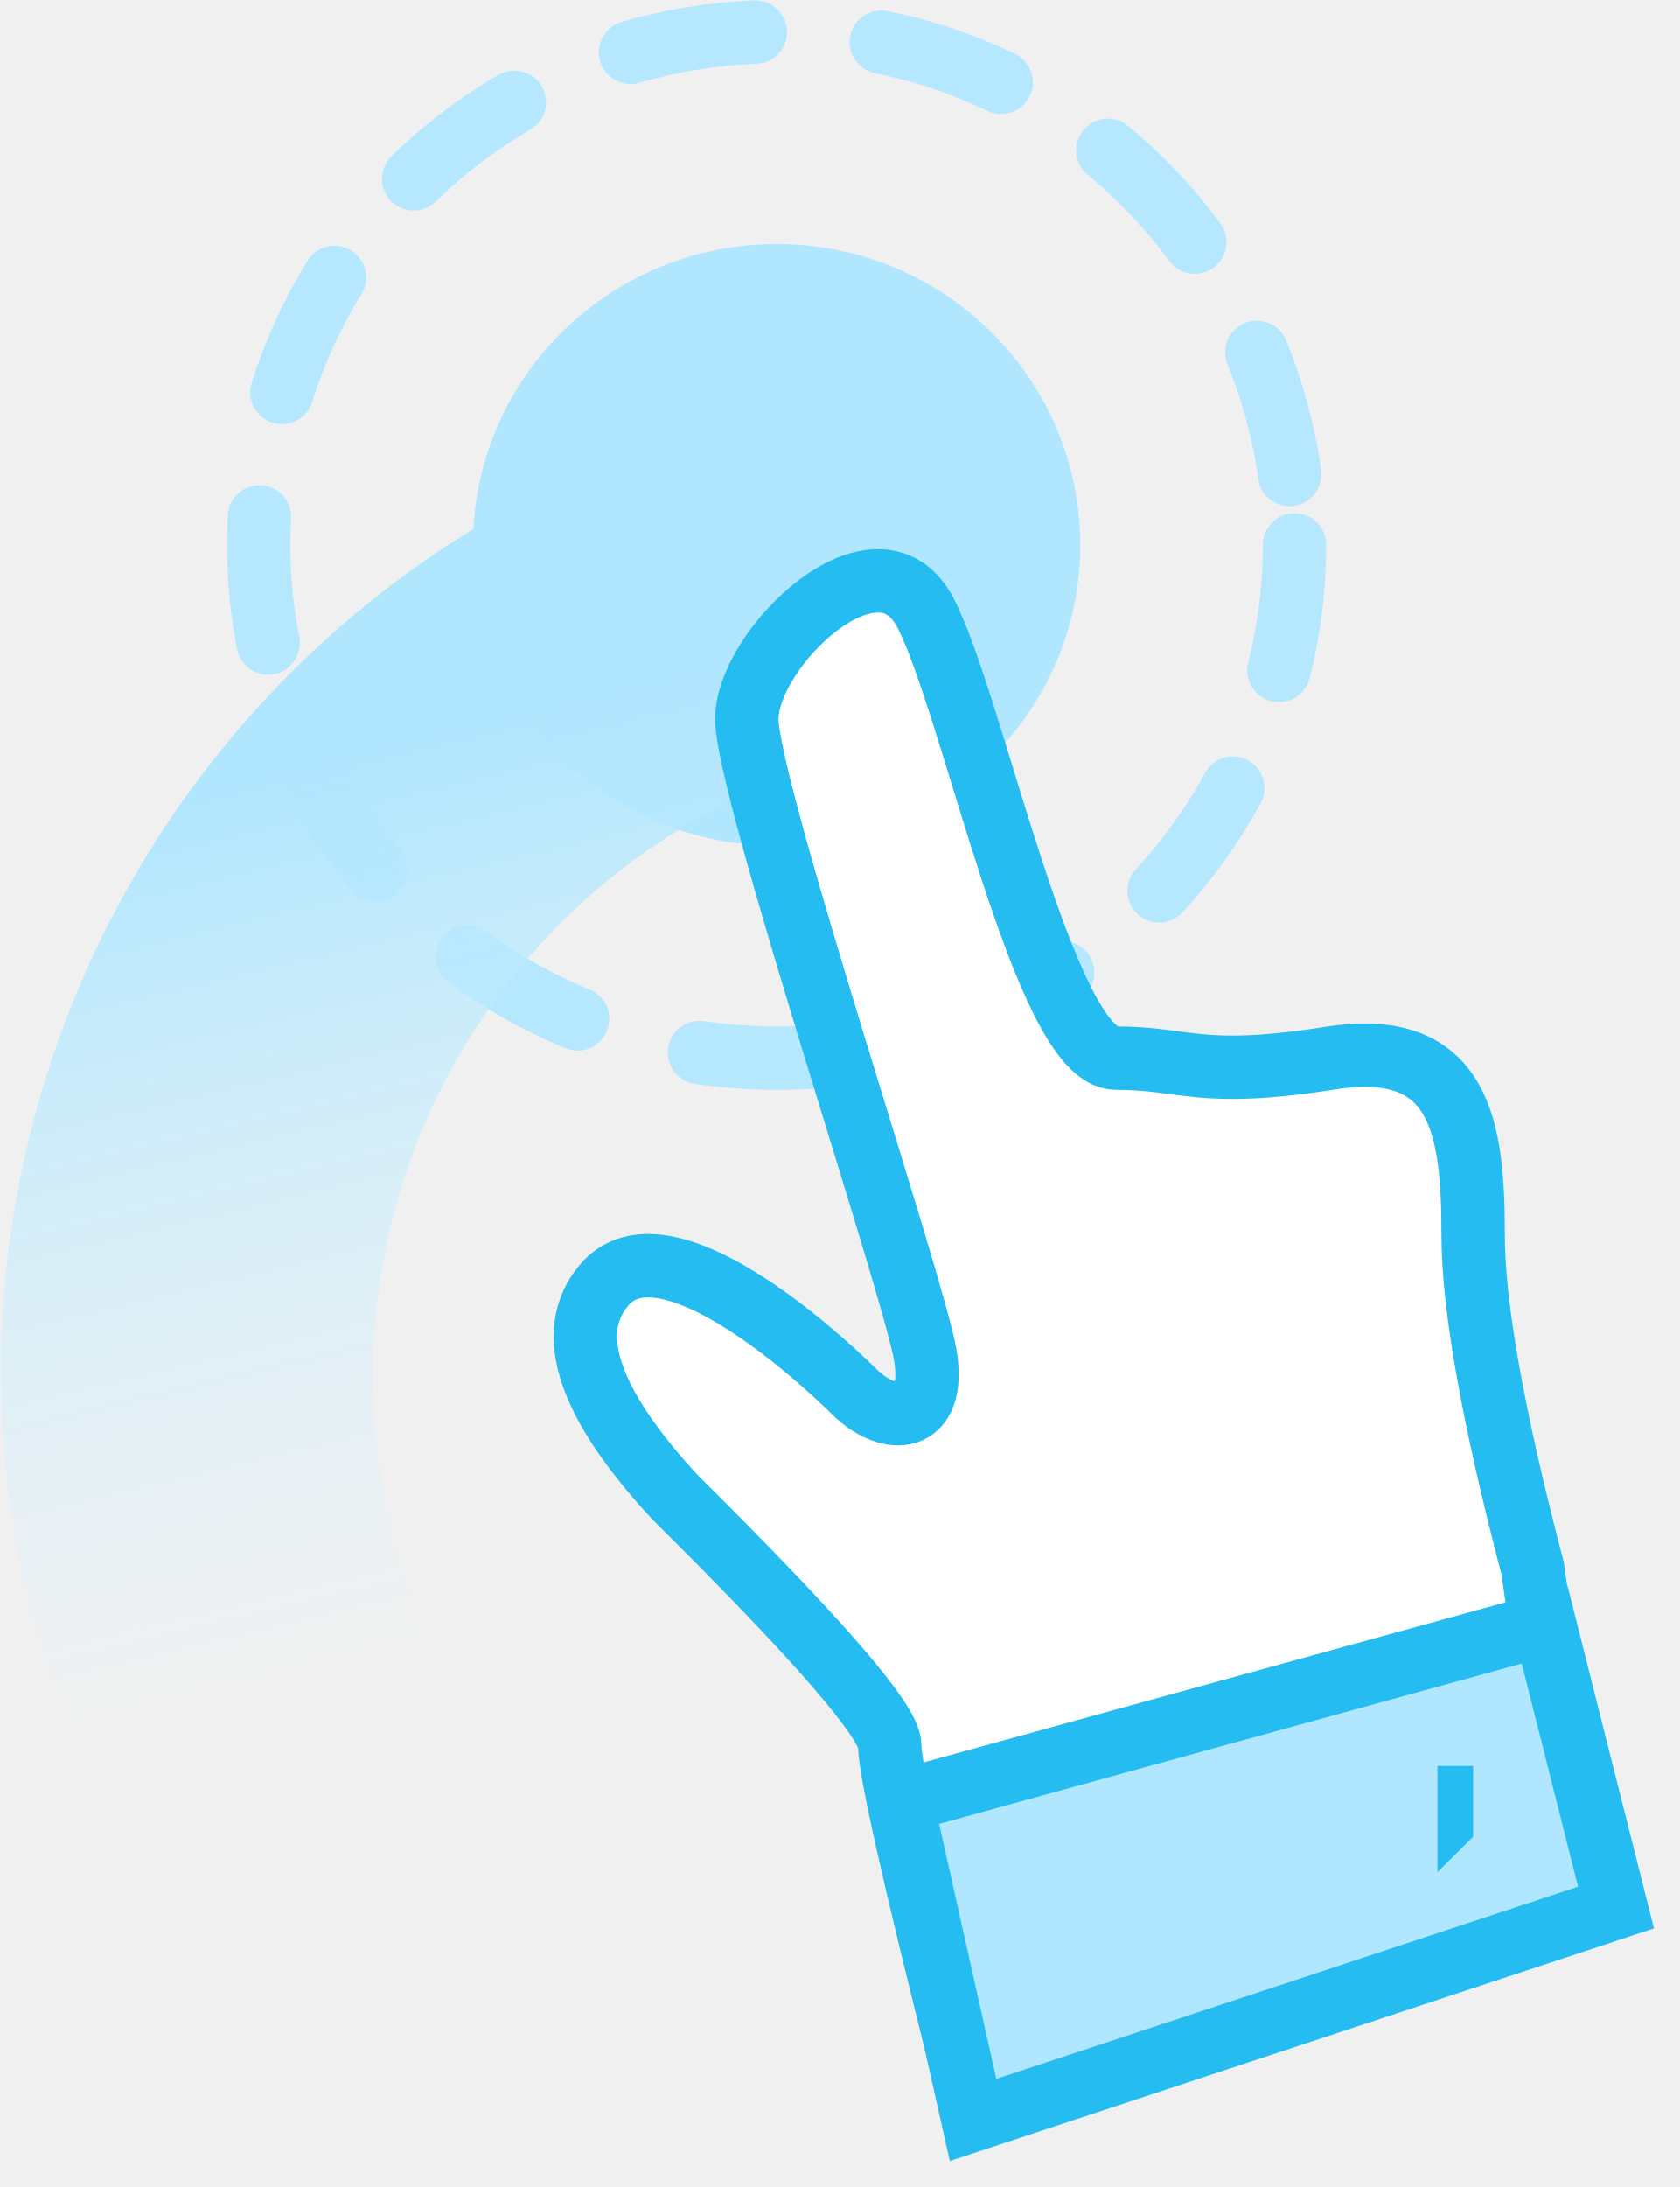
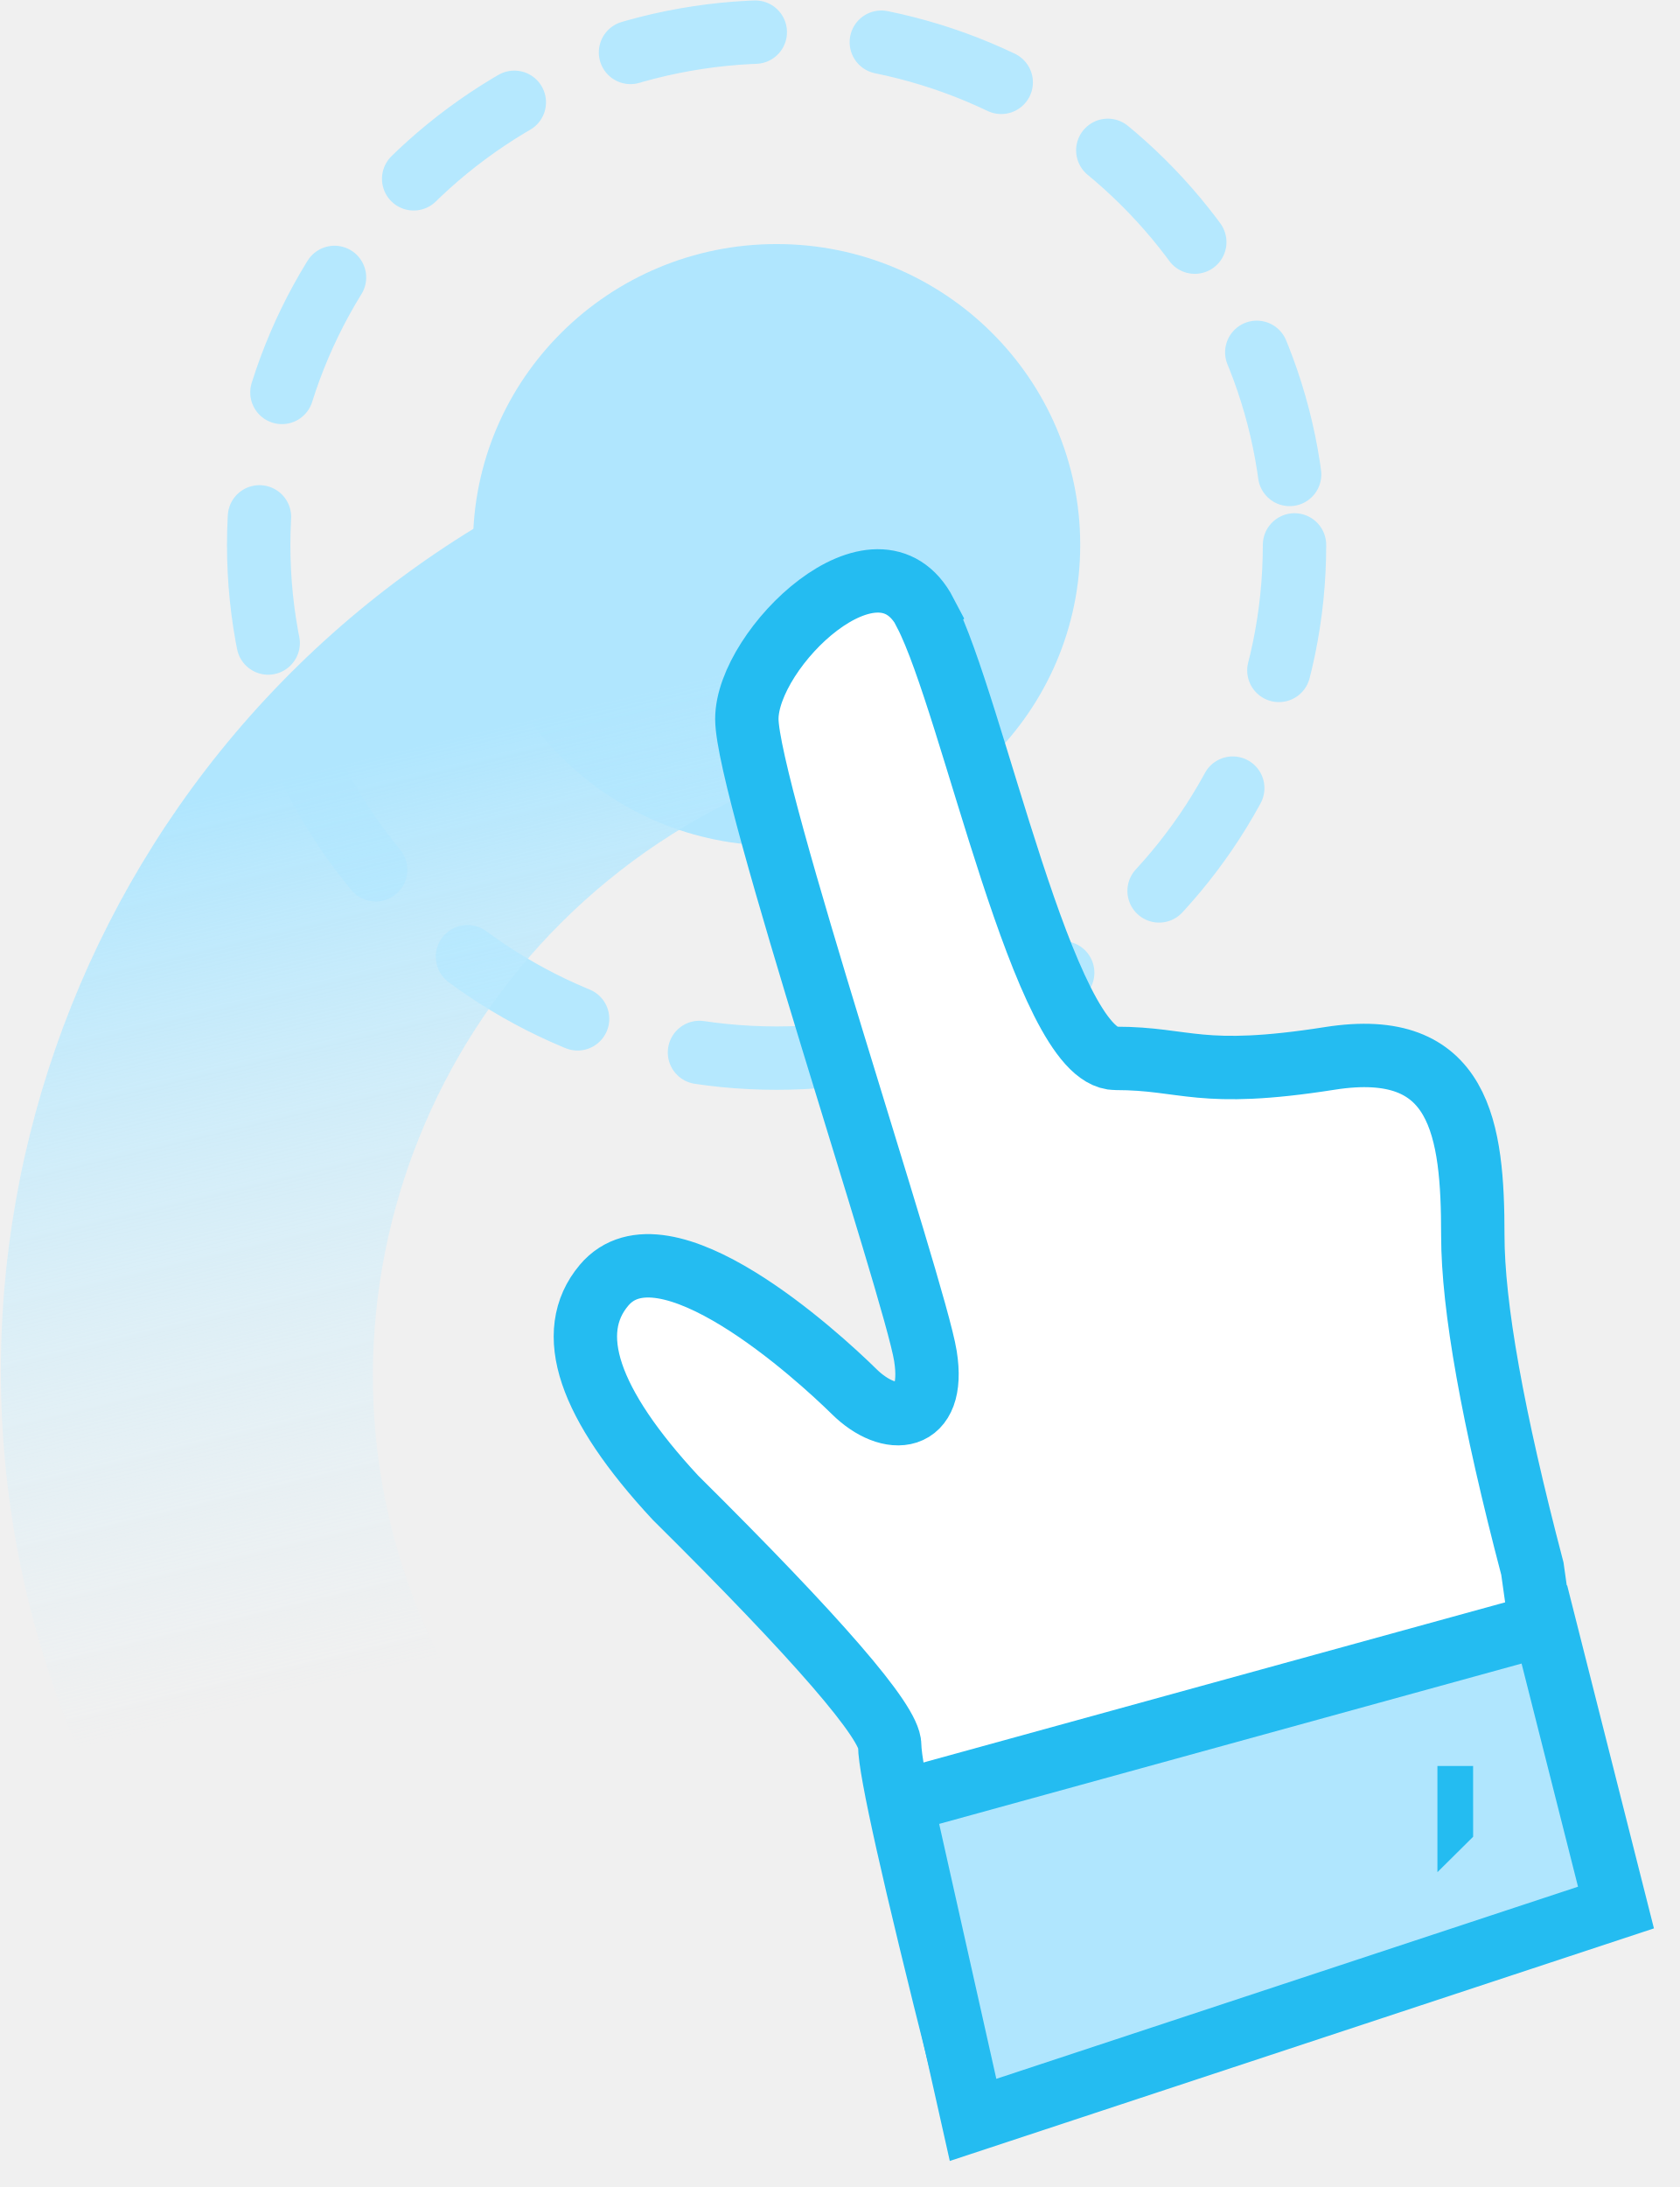
- <svg xmlns="http://www.w3.org/2000/svg" width="53px" height="69px" viewBox="0 0 53 69" version="1.1">
+ <svg xmlns="http://www.w3.org/2000/svg" width="53" height="69" viewBox="0 0 53 69">
  <defs>
-     <linearGradient x1="24.885%" y1="100%" x2="53.949%" y2="15.249%" id="linearGradient-1">
+     <linearGradient id="a" x1="24.885%" x2="53.949%" y1="100%" y2="15.249%">
      <stop stop-color="#D8F4FF" stop-opacity="0" offset="0%" />
      <stop stop-color="#B0E6FE" offset="100%" />
    </linearGradient>
  </defs>
-   <g id="Page-1" stroke="none" stroke-width="1" fill="none" fill-rule="evenodd">
-     <g id="OnD-File-Upload" transform="translate(-652, -318)">
-       <g id="hand" transform="translate(641, 319)">
-         <g id="Group-53">
-           <ellipse id="Oval-3" stroke="#B5E8FE" stroke-width="2" stroke-linecap="round" stroke-dasharray="4,4" cx="35.509" cy="16.192" rx="16.345" ry="16.192" />
-           <ellipse id="Oval-4" fill="#B0E6FE" cx="35.509" cy="16.192" rx="9.582" ry="9.492" />
-           <path d="M16.498,48.706 C12.86,47.468 9.008,46.685 5.013,46.425 C6.148,30.376 19.651,17.707 36.14,17.707 C39.859,17.707 43.425,18.351 46.732,19.533 C44.663,22.696 42.993,26.139 41.791,29.791 C40.17,29.376 38.47,29.155 36.718,29.155 C25.712,29.155 16.758,37.864 16.498,48.706 Z" id="Combined-Shape" fill="url(#linearGradient-1)" transform="translate(25.87229, 33.20612) rotate(-28) translate(-25.87229, -33.20612) " />
-           <g id="Group-52" transform="translate(29.30909, 16.75)">
-             <path d="M10.897,1.584 C9.394,-1.298 5.261,2.701 5.261,4.934 C5.261,7.167 10.558,22.908 10.897,25.034 C11.236,27.16 9.77,27.267 8.642,26.151 C7.515,25.034 2.63,20.567 0.752,22.801 C-0.501,24.29 0.251,26.523 3.006,29.501 C7.515,33.967 9.77,36.573 9.77,37.317 C9.77,38.062 10.521,41.412 12.024,47.367 L31.564,42.433 L30.061,31.734 C28.808,26.956 28.182,23.45 28.182,21.217 C28.182,17.867 27.806,14.984 23.673,15.633 C19.539,16.283 19.164,15.633 16.909,15.633 C14.655,15.633 12.4,4.467 10.897,1.584 Z" id="Path-5" stroke="#24BCF1" stroke-width="2" fill="#FFFFFF" />
-             <polygon id="Path-5-Copy" stroke="#24BCF1" stroke-width="2" fill="#B0E6FE" points="10.145 39.083 12.4 49.133 32.691 42.433 30.436 33.5" />
-             <polygon id="Path-6" fill="#24BCF1" points="28.182 37.967 27.055 37.967 27.055 41.317 28.182 40.2" />
-           </g>
-         </g>
-       </g>
-     </g>
+   <g fill="none" fill-rule="evenodd" transform="translate(-11 1)">
+     <ellipse cx="35.509" cy="16.192" stroke="#B5E8FE" stroke-width="2" stroke-linecap="round" stroke-dasharray="4,4" rx="16.345" ry="16.192" />
+     <ellipse cx="35.509" cy="16.192" fill="#B0E6FE" rx="9.582" ry="9.492" />
+     <path fill="url(#a)" d="M16.498 48.706c-3.638-1.238-7.49-2.02-11.485-2.28 1.135-16.05 14.638-28.72 31.127-28.72 3.72 0 7.285.645 10.592 1.827-2.07 3.163-3.74 6.606-4.94 10.258-1.622-.41-3.322-.63-5.074-.63-11.006 0-19.96 8.71-20.22 19.55z" transform="rotate(-28 25.872 33.206)" />
+     <path fill="#FFF" stroke="#24BCF1" stroke-width="2" d="M40.206 18.334c-1.503-2.882-5.636 1.117-5.636 3.35s5.297 17.974 5.636 20.1c.34 2.126-1.127 2.233-2.254 1.117-1.128-1.11-6.013-5.58-7.89-3.35-1.254 1.49-.502 3.73 2.253 6.7 4.51 4.47 6.764 7.08 6.764 7.82 0 .75.75 4.1 2.25 10.05l19.54-4.93-1.508-10.7c-1.254-4.776-1.88-8.282-1.88-10.515 0-3.35-.376-6.233-4.51-5.584-4.133.65-4.51 0-6.763 0S41.7 21.223 40.2 18.34z" />
+     <path fill="#B0E6FE" stroke="#24BCF1" stroke-width="2" d="M39.455 55.833l2.254 10.05 20.29-6.7-2.26-8.933z" />
+     <path fill="#24BCF1" d="M57.49 54.717h-1.126v3.35l1.127-1.117" />
  </g>
</svg>
